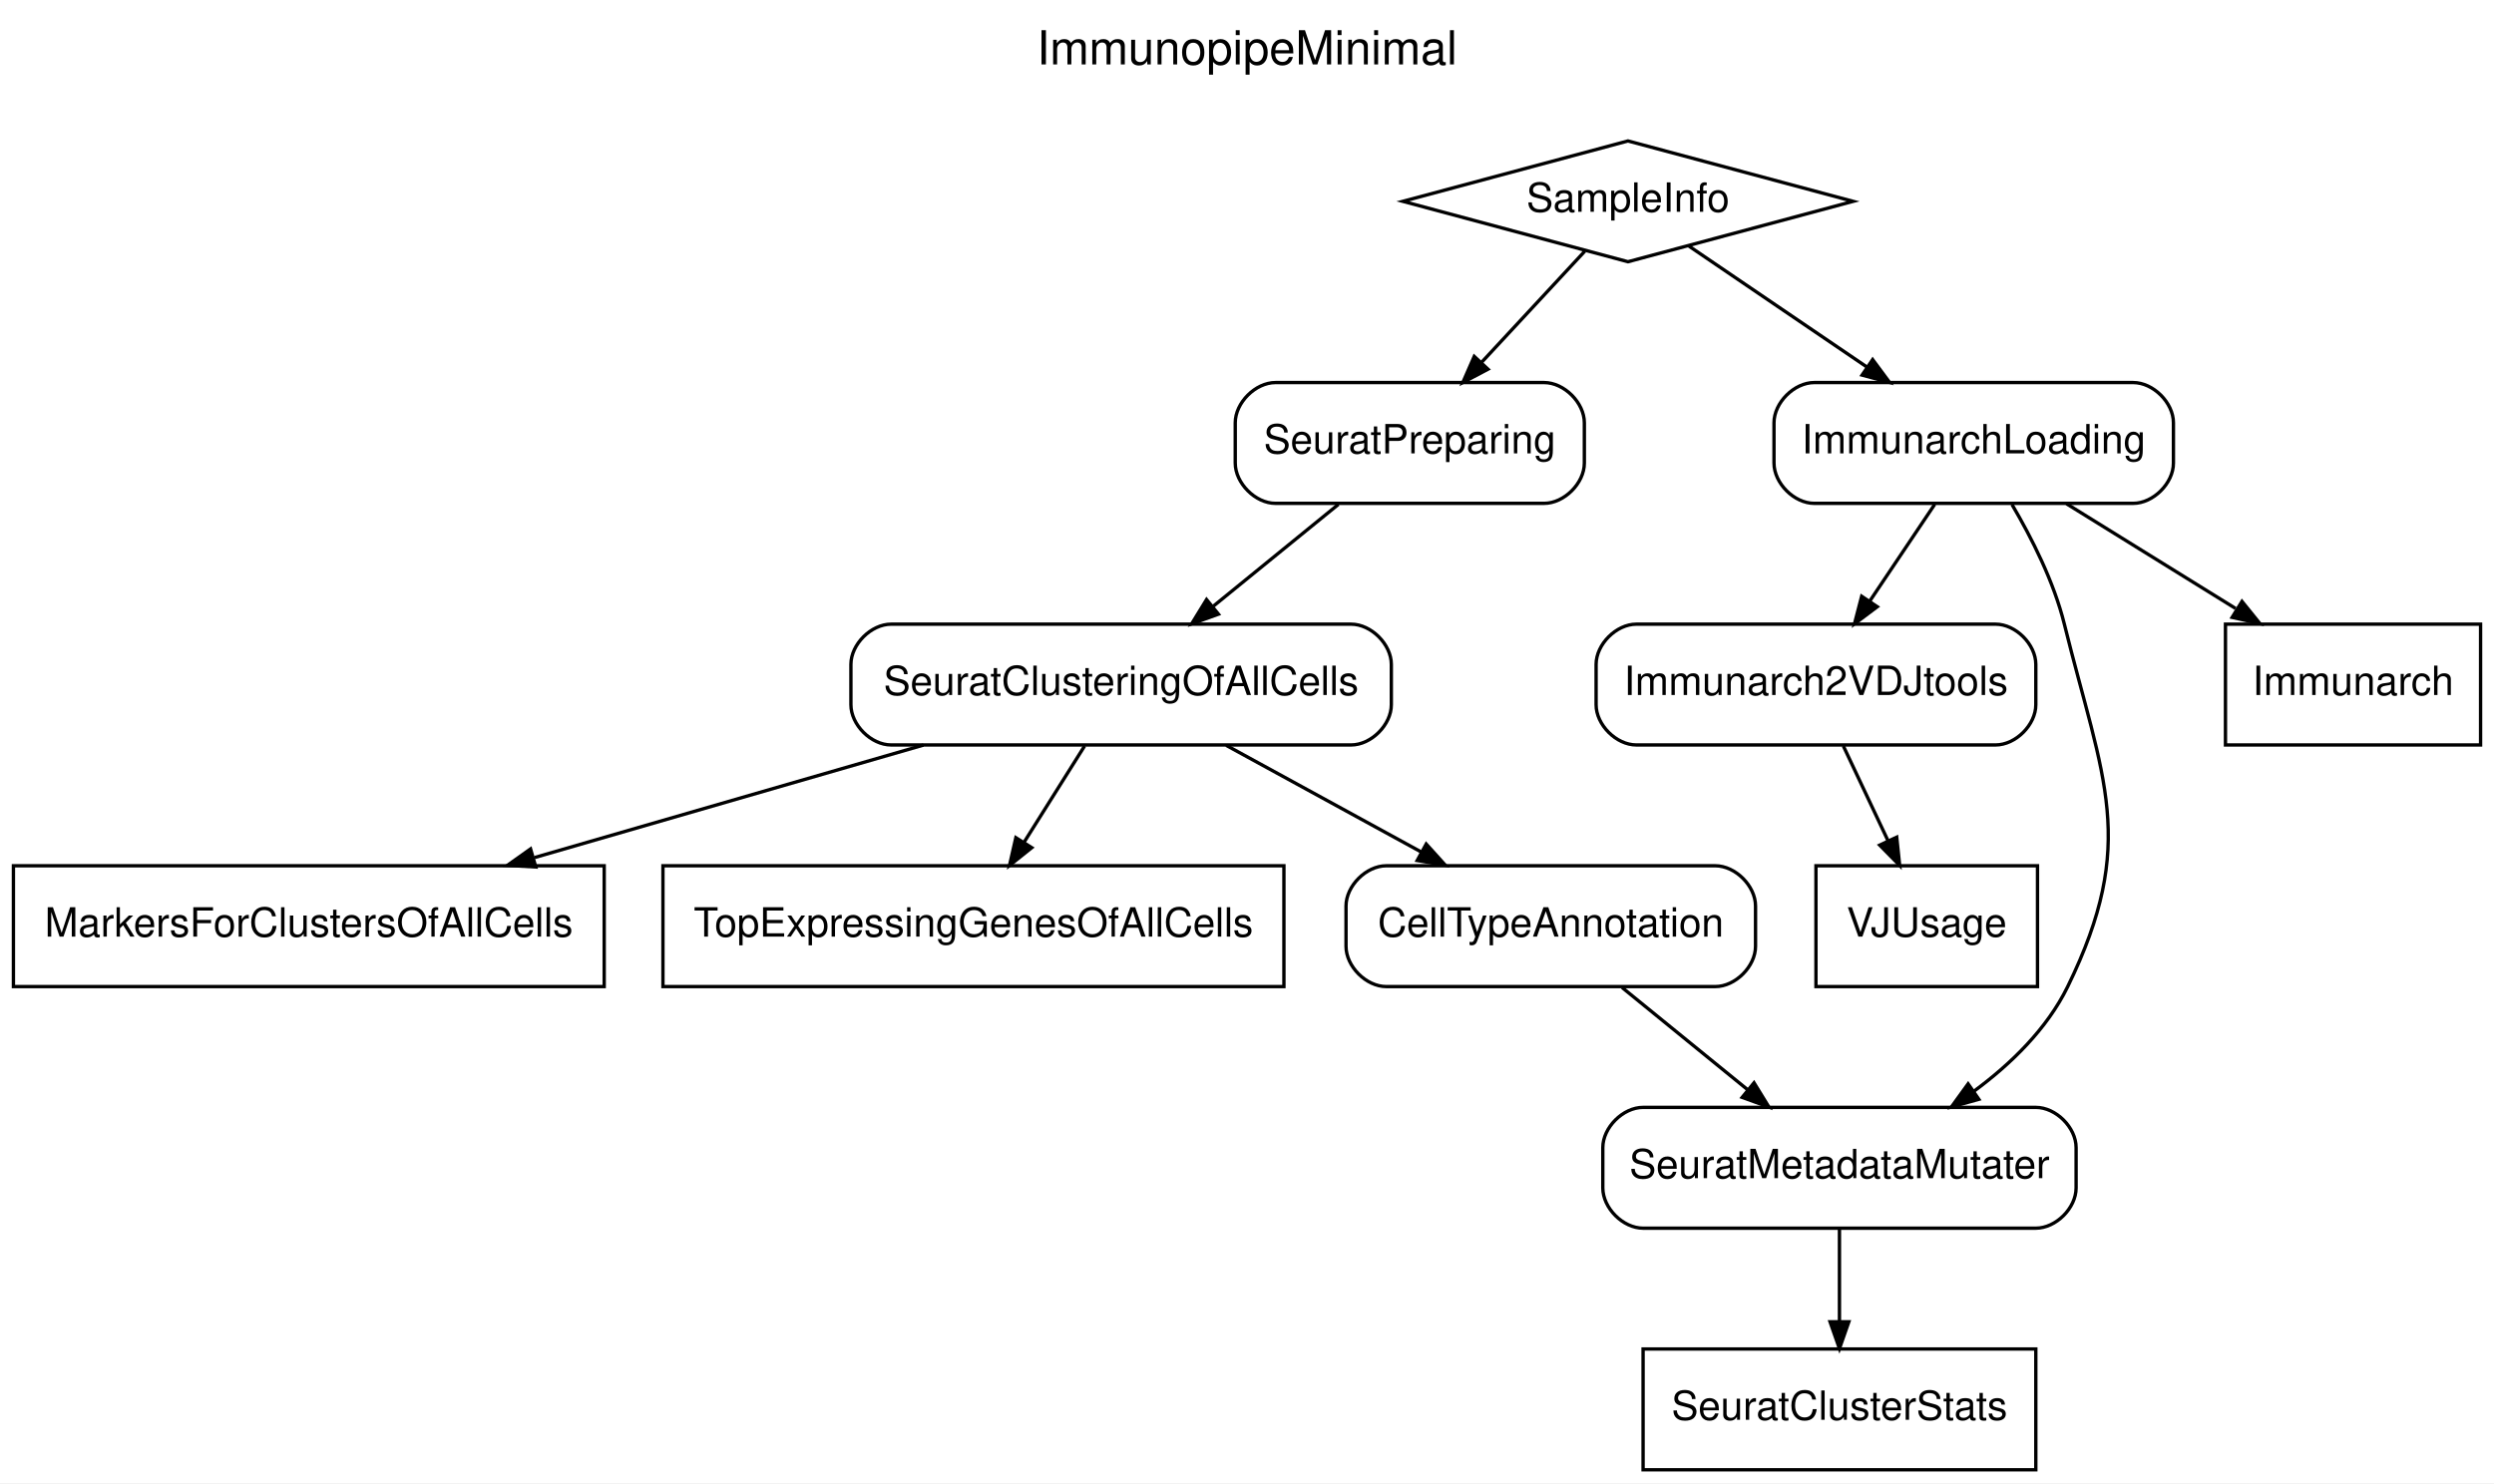
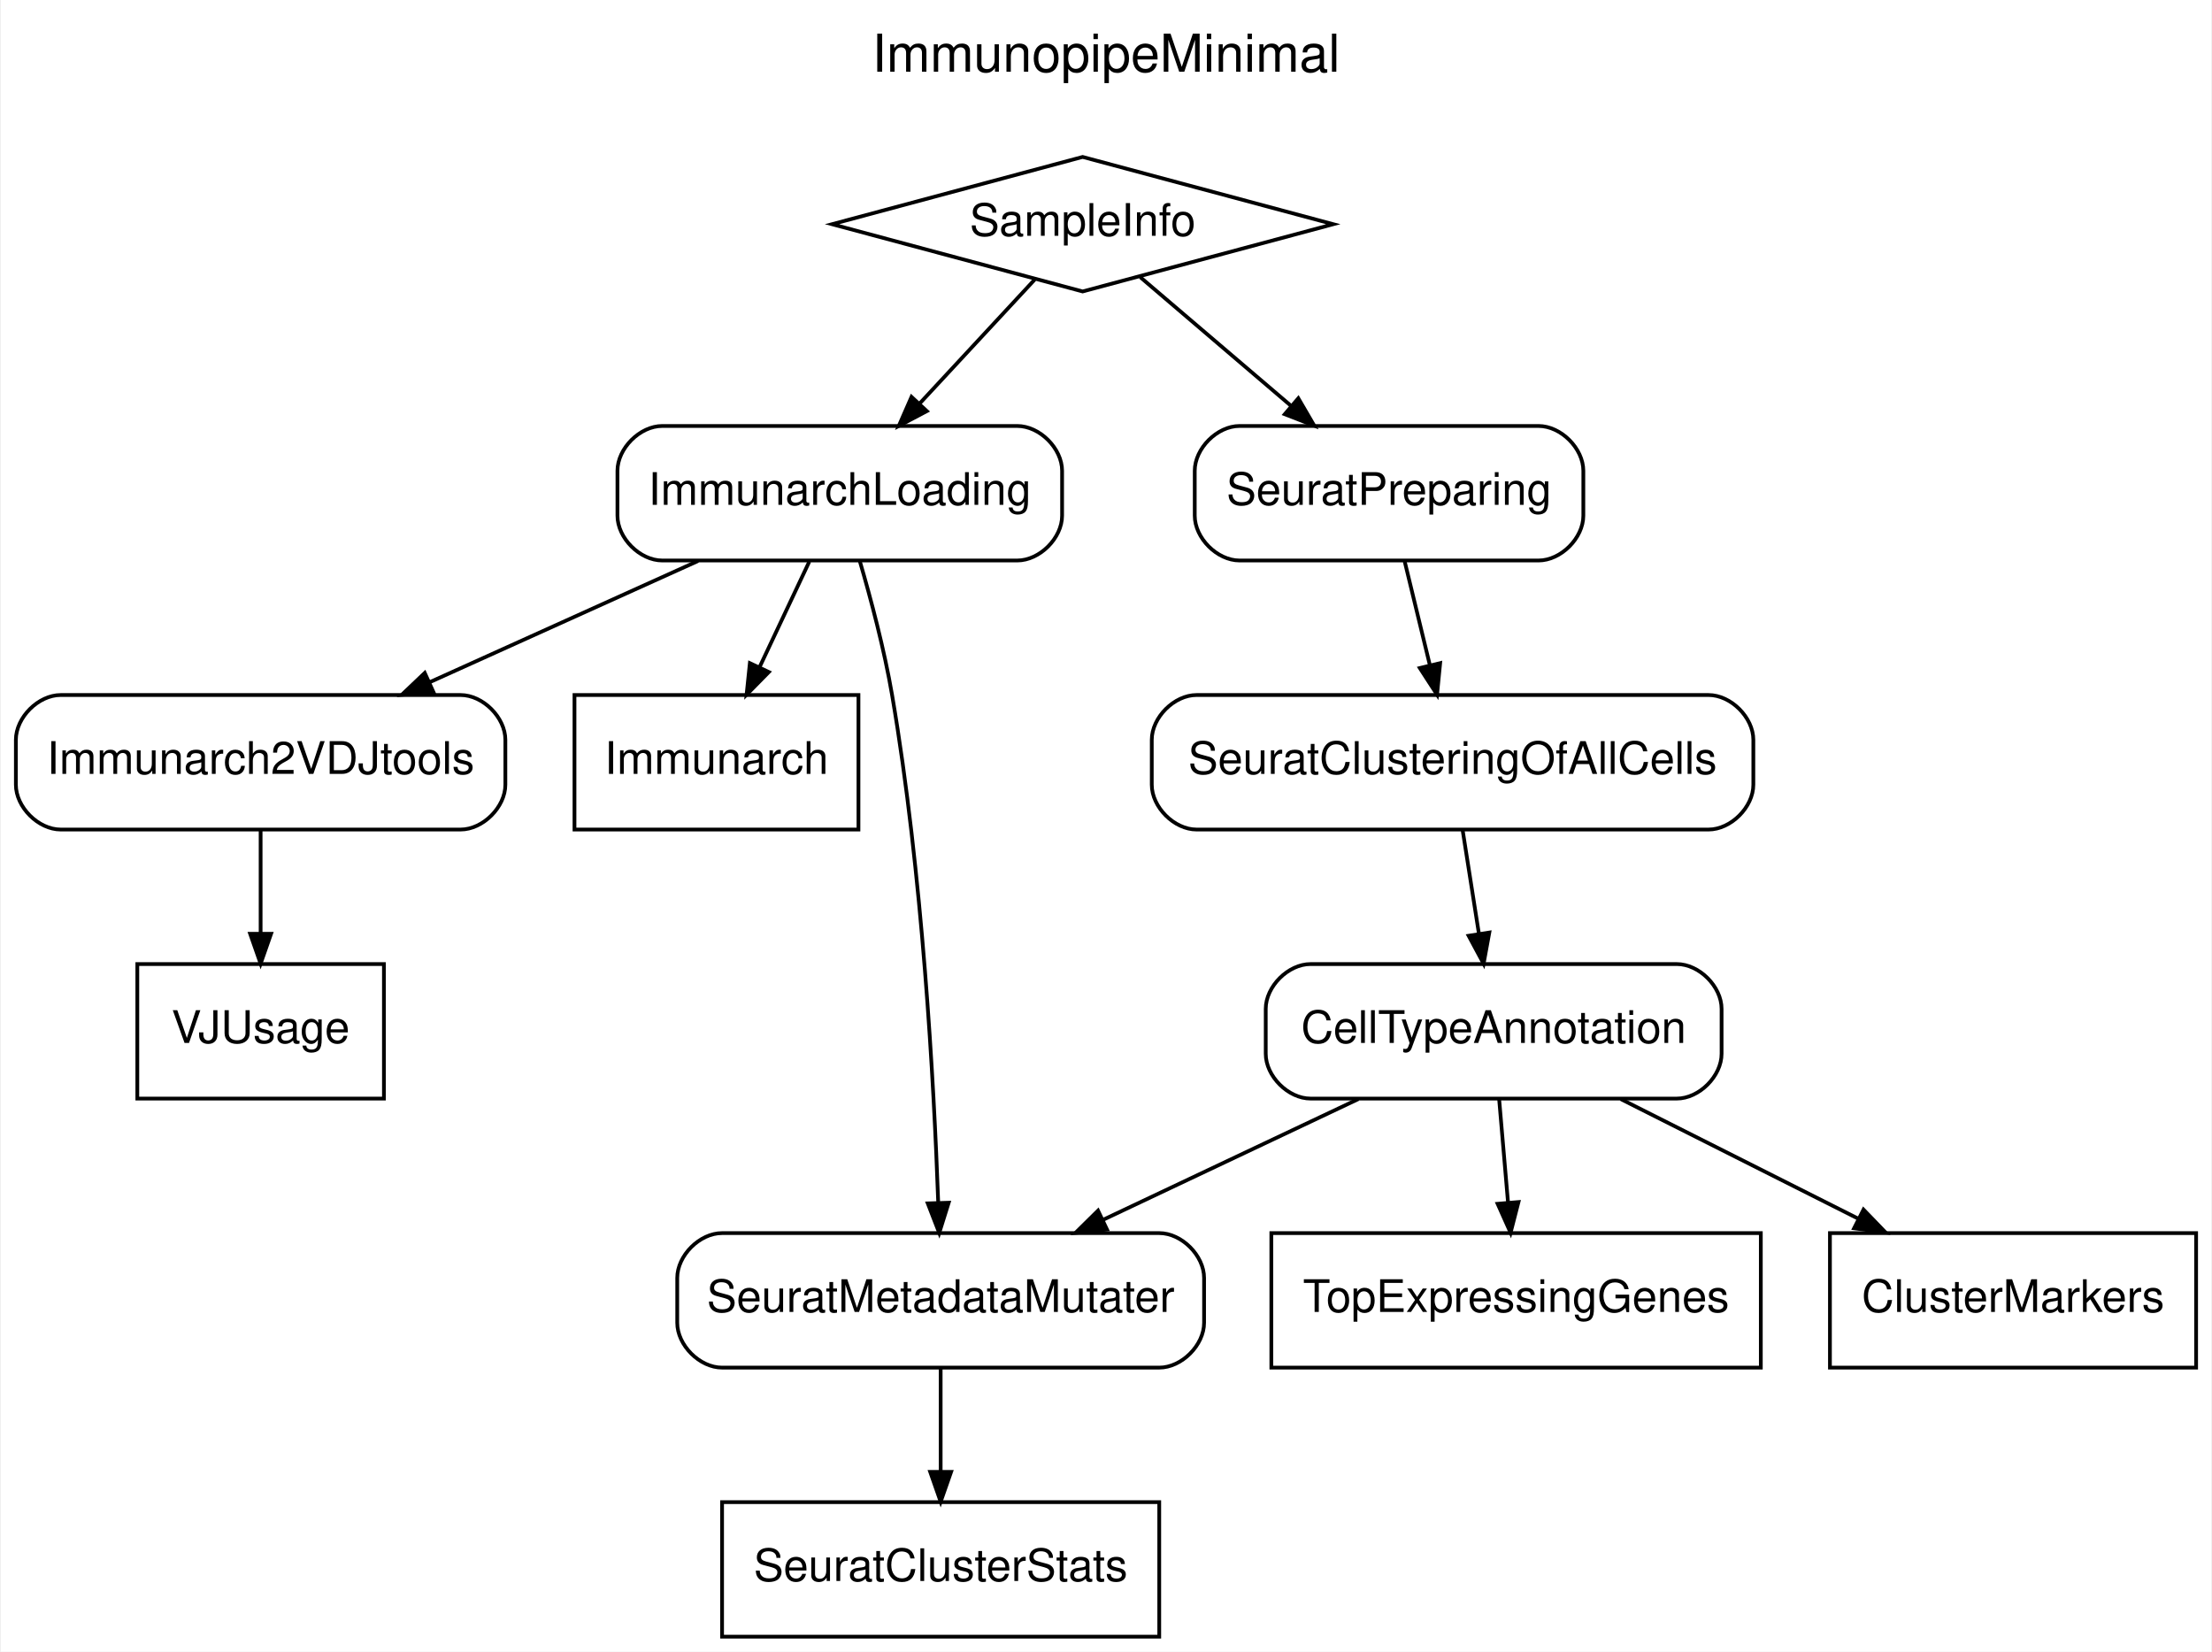
- <svg xmlns="http://www.w3.org/2000/svg" xmlns:xlink="http://www.w3.org/1999/xlink" width="743" height="442" viewBox="0.00 0.00 743.00 442.00">
+ <svg xmlns="http://www.w3.org/2000/svg" xmlns:xlink="http://www.w3.org/1999/xlink" width="592" height="442" viewBox="0.00 0.00 591.50 442.00">
  <g id="graph0" class="graph" transform="scale(1 1) rotate(0) translate(4 438)">
-     <polygon fill="#FFFFFF" stroke="#000000" points="-4,4 -4,-438 739,-438 739,4 -4,4" stroke-opacity="0" />
-     <text text-anchor="middle" x="367.5" y="-418.8" font-family="Helvetica,sans-Serif" font-size="14.00">ImmunopipeMinimal</text>
-     <text text-anchor="middle" x="367.5" y="-403.8" font-family="Helvetica,sans-Serif" font-size="14.00"> </text>
+     <polygon fill="#FFFFFF" stroke="#000000" points="-4,4 -4,-438 587.5,-438 587.5,4 -4,4" stroke-opacity="0" />
+     <text text-anchor="middle" x="291.75" y="-418.8" font-family="Helvetica,sans-Serif" font-size="14.00">ImmunopipeMinimal</text>
+     <text text-anchor="middle" x="291.75" y="-403.8" font-family="Helvetica,sans-Serif" font-size="14.00"> </text>
    <g id="node1" class="node">
-       <path fill="none" stroke="#000000" d="M590.5,-252C590.5,-252 483.5,-252 483.5,-252 477.5,-252 471.5,-246 471.5,-240 471.5,-240 471.5,-228 471.5,-228 471.5,-222 477.5,-216 483.5,-216 483.5,-216 590.5,-216 590.5,-216 596.5,-216 602.5,-222 602.5,-228 602.5,-228 602.5,-240 602.5,-240 602.5,-246 596.5,-252 590.5,-252" />
-       <text text-anchor="middle" x="537" y="-230.9" font-family="Helvetica,sans-Serif" font-size="12.00">Immunarch2VDJtools</text>
+       <path fill="none" stroke="#000000" d="M444.5,-180C444.5,-180 346.5,-180 346.5,-180 340.5,-180 334.5,-174 334.5,-168 334.5,-168 334.5,-156 334.5,-156 334.5,-150 340.5,-144 346.5,-144 346.5,-144 444.5,-144 444.5,-144 450.5,-144 456.5,-150 456.5,-156 456.5,-156 456.5,-168 456.5,-168 456.5,-174 450.5,-180 444.5,-180" />
+       <text text-anchor="middle" x="395.5" y="-158.9" font-family="Helvetica,sans-Serif" font-size="12.00">CellTypeAnnotation</text>
    </g>
-     <g id="node6" class="node">
-       <polygon fill="none" stroke="#000000" points="603,-180 537,-180 537,-144 603,-144 603,-180" />
-       <text text-anchor="middle" x="570" y="-158.9" font-family="Helvetica,sans-Serif" font-size="12.00">VJUsage</text>
-     </g>
-     <g id="edge2" class="edge">
-       <path fill="none" stroke="#000000" d="M545.16,-215.7C549.15,-207.22 554.04,-196.86 558.41,-187.58" />
-       <polygon fill="black" stroke="#000000" points="561.06,-188.53 561.94,-180.1 555.99,-186.15 561.06,-188.53" />
-     </g>
-     <g id="node2" class="node">
-       <g id="a_node2">
+     <g id="node4" class="node">
+       <g id="a_node4">
        <a xlink:title="Attach TCR clone information as meta columns to Seurat object">
-           <path fill="none" stroke="#000000" d="M602.5,-108C602.5,-108 485.5,-108 485.5,-108 479.5,-108 473.5,-102 473.5,-96 473.5,-96 473.5,-84 473.5,-84 473.5,-78 479.5,-72 485.5,-72 485.5,-72 602.5,-72 602.5,-72 608.5,-72 614.5,-78 614.5,-84 614.5,-84 614.5,-96 614.5,-96 614.5,-102 608.5,-108 602.5,-108" />
-           <text text-anchor="middle" x="544" y="-86.9" font-family="Helvetica,sans-Serif" font-size="12.00">SeuratMetadataMutater</text>
+           <path fill="none" stroke="#000000" d="M306,-108C306,-108 189,-108 189,-108 183,-108 177,-102 177,-96 177,-96 177,-84 177,-84 177,-78 183,-72 189,-72 189,-72 306,-72 306,-72 312,-72 318,-78 318,-84 318,-84 318,-96 318,-96 318,-102 312,-108 306,-108" />
+           <text text-anchor="middle" x="247.5" y="-86.9" font-family="Helvetica,sans-Serif" font-size="12.00">SeuratMetadataMutater</text>
        </a>
      </g>
    </g>
-     <g id="node7" class="node">
-       <polygon fill="none" stroke="#000000" points="602.5,-36 485.5,-36 485.5,0 602.5,0 602.5,-36" />
-       <text text-anchor="middle" x="544" y="-14.9" font-family="Helvetica,sans-Serif" font-size="12.00">SeuratClusterStats</text>
+     <g id="edge8" class="edge">
+       <path fill="none" stroke="#000000" d="M359.3,-143.88C338.7,-134.14 312.77,-121.87 291.07,-111.61" />
+       <polygon fill="black" stroke="#000000" points="292.02,-108.96 283.59,-108.07 289.62,-114.02 292.02,-108.96" />
    </g>
-     <g id="edge8" class="edge">
-       <path fill="none" stroke="#000000" d="M544,-71.7C544,-63.39 544,-53.28 544,-44.14" />
-       <polygon fill="black" stroke="#000000" points="546.8,-44.1 544,-36.1 541.2,-44.1 546.8,-44.1" />
-     </g>
-     <g id="node3" class="node">
-       <polygon fill="none" stroke="#000000" points="735,-252 659,-252 659,-216 735,-216 735,-252" />
-       <text text-anchor="middle" x="697" y="-230.9" font-family="Helvetica,sans-Serif" font-size="12.00">Immunarch</text>
-     </g>
-     <g id="node4" class="node">
-       <g id="a_node4">
-         <a xlink:title="Find markers for clusters of all cells.">
-           <polygon fill="none" stroke="#000000" points="176,-180 0,-180 0,-144 176,-144 176,-180" />
-           <text text-anchor="middle" x="88" y="-158.9" font-family="Helvetica,sans-Serif" font-size="12.00">MarkersForClustersOfAllCells</text>
-         </a>
-       </g>
-     </g>
-     <g id="node5" class="node">
-       <g id="a_node5">
-         <a xlink:title="Top expressing genes for clusters of all cells.">
-           <polygon fill="none" stroke="#000000" points="378.5,-180 193.5,-180 193.5,-144 378.5,-144 378.5,-180" />
-           <text text-anchor="middle" x="286" y="-158.9" font-family="Helvetica,sans-Serif" font-size="12.00">TopExpressingGenesOfAllCells</text>
-         </a>
-       </g>
-     </g>
-     <g id="node8" class="node">
-       <g id="a_node8">
-         <a xlink:title="Cluster all cells using Seurat">
-           <path fill="none" stroke="#000000" d="M398.5,-252C398.5,-252 261.5,-252 261.5,-252 255.5,-252 249.5,-246 249.5,-240 249.5,-240 249.5,-228 249.5,-228 249.5,-222 255.5,-216 261.5,-216 261.5,-216 398.5,-216 398.5,-216 404.5,-216 410.5,-222 410.5,-228 410.5,-228 410.5,-240 410.5,-240 410.5,-246 404.5,-252 398.5,-252" />
-           <text text-anchor="middle" x="330" y="-230.9" font-family="Helvetica,sans-Serif" font-size="12.00">SeuratClusteringOfAllCells</text>
-         </a>
-       </g>
-     </g>
-     <g id="edge5" class="edge">
-       <path fill="none" stroke="#000000" d="M271.11,-215.97C236.12,-205.84 191.63,-192.97 155.26,-182.45" />
-       <polygon fill="black" stroke="#000000" points="155.62,-179.64 147.15,-180.11 154.06,-185.02 155.62,-179.64" />
-     </g>
-     <g id="edge9" class="edge">
-       <path fill="none" stroke="#000000" d="M319.12,-215.7C313.69,-207.05 307.02,-196.45 301.1,-187.03" />
-       <polygon fill="black" stroke="#000000" points="303.38,-185.39 296.75,-180.1 298.64,-188.37 303.38,-185.39" />
-     </g>
-     <g id="node12" class="node">
-       <path fill="none" stroke="#000000" d="M507,-180C507,-180 409,-180 409,-180 403,-180 397,-174 397,-168 397,-168 397,-156 397,-156 397,-150 403,-144 409,-144 409,-144 507,-144 507,-144 513,-144 519,-150 519,-156 519,-156 519,-168 519,-168 519,-174 513,-180 507,-180" />
-       <text text-anchor="middle" x="458" y="-158.9" font-family="Helvetica,sans-Serif" font-size="12.00">CellTypeAnnotation</text>
-     </g>
-     <g id="edge6" class="edge">
-       <path fill="none" stroke="#000000" d="M361.31,-215.88C378.82,-206.3 400.8,-194.28 419.37,-184.13" />
-       <polygon fill="black" stroke="#000000" points="420.89,-186.48 426.57,-180.19 418.2,-181.57 420.89,-186.48" />
-     </g>
-     <g id="node9" class="node">
-       <path fill="none" stroke="#000000" d="M456,-324C456,-324 376,-324 376,-324 370,-324 364,-318 364,-312 364,-312 364,-300 364,-300 364,-294 370,-288 376,-288 376,-288 456,-288 456,-288 462,-288 468,-294 468,-300 468,-300 468,-312 468,-312 468,-318 462,-324 456,-324" />
-       <text text-anchor="middle" x="416" y="-302.9" font-family="Helvetica,sans-Serif" font-size="12.00">SeuratPreparing</text>
-     </g>
-     <g id="edge4" class="edge">
-       <path fill="none" stroke="#000000" d="M394.74,-287.7C383.49,-278.54 369.55,-267.19 357.49,-257.38" />
-       <polygon fill="black" stroke="#000000" points="358.99,-254.98 351.01,-252.1 355.45,-259.33 358.99,-254.98" />
-     </g>
-     <g id="node10" class="node">
-       <g id="a_node10">
-         <a xlink:title="Load and list sample information">
-           <polygon fill="none" stroke="#000000" points="481,-396 413.93,-378 481,-360 548.07,-378 481,-396" />
-           <text text-anchor="middle" x="481" y="-374.9" font-family="Helvetica,sans-Serif" font-size="12.00">SampleInfo</text>
+     <g id="node6" class="node">
+       <g id="a_node6">
+         <a xlink:title="Top expressing genes for clusters of T cells.">
+           <polygon fill="none" stroke="#000000" points="467,-108 336,-108 336,-72 467,-72 467,-108" />
+           <text text-anchor="middle" x="401.5" y="-86.9" font-family="Helvetica,sans-Serif" font-size="12.00">TopExpressingGenes</text>
        </a>
      </g>
    </g>
    <g id="edge12" class="edge">
-       <path fill="none" stroke="#000000" d="M468.16,-363.17C459.35,-353.69 447.47,-340.89 437.27,-329.9" />
-       <polygon fill="black" stroke="#000000" points="439.3,-327.98 431.8,-324.02 435.2,-331.79 439.3,-327.98" />
+       <path fill="none" stroke="#000000" d="M396.98,-143.7C397.7,-135.39 398.56,-125.28 399.35,-116.14" />
+       <polygon fill="black" stroke="#000000" points="402.14,-116.31 400.03,-108.1 396.56,-115.84 402.14,-116.31" />
+     </g>
+     <g id="node12" class="node">
+       <g id="a_node12">
+         <a xlink:title="Markers for clusters of T cells.">
+           <polygon fill="none" stroke="#000000" points="583.5,-108 485.5,-108 485.5,-72 583.5,-72 583.5,-108" />
+           <text text-anchor="middle" x="534.5" y="-86.9" font-family="Helvetica,sans-Serif" font-size="12.00">ClusterMarkers</text>
+         </a>
+       </g>
+     </g>
+     <g id="edge11" class="edge">
+       <path fill="none" stroke="#000000" d="M429.5,-143.88C448.69,-134.22 472.8,-122.07 493.08,-111.86" />
+       <polygon fill="black" stroke="#000000" points="494.48,-114.29 500.37,-108.19 491.96,-109.29 494.48,-114.29" />
+     </g>
+     <g id="node2" class="node">
+       <path fill="none" stroke="#000000" d="M119,-252C119,-252 12,-252 12,-252 6,-252 0,-246 0,-240 0,-240 0,-228 0,-228 0,-222 6,-216 12,-216 12,-216 119,-216 119,-216 125,-216 131,-222 131,-228 131,-228 131,-240 131,-240 131,-246 125,-252 119,-252" />
+       <text text-anchor="middle" x="65.5" y="-230.9" font-family="Helvetica,sans-Serif" font-size="12.00">Immunarch2VDJtools</text>
+     </g>
+     <g id="node10" class="node">
+       <polygon fill="none" stroke="#000000" points="98.5,-180 32.5,-180 32.5,-144 98.5,-144 98.5,-180" />
+       <text text-anchor="middle" x="65.5" y="-158.9" font-family="Helvetica,sans-Serif" font-size="12.00">VJUsage</text>
+     </g>
+     <g id="edge1" class="edge">
+       <path fill="none" stroke="#000000" d="M65.5,-215.7C65.5,-207.39 65.5,-197.28 65.5,-188.14" />
+       <polygon fill="black" stroke="#000000" points="68.3,-188.1 65.5,-180.1 62.7,-188.1 68.3,-188.1" />
+     </g>
+     <g id="node3" class="node">
+       <polygon fill="none" stroke="#000000" points="225.5,-252 149.5,-252 149.5,-216 225.5,-216 225.5,-252" />
+       <text text-anchor="middle" x="187.5" y="-230.9" font-family="Helvetica,sans-Serif" font-size="12.00">Immunarch</text>
+     </g>
+     <g id="node5" class="node">
+       <polygon fill="none" stroke="#000000" points="306,-36 189,-36 189,0 306,0 306,-36" />
+       <text text-anchor="middle" x="247.5" y="-14.9" font-family="Helvetica,sans-Serif" font-size="12.00">SeuratClusterStats</text>
+     </g>
+     <g id="edge7" class="edge">
+       <path fill="none" stroke="#000000" d="M247.5,-71.7C247.5,-63.39 247.5,-53.28 247.5,-44.14" />
+       <polygon fill="black" stroke="#000000" points="250.3,-44.1 247.5,-36.1 244.7,-44.1 250.3,-44.1" />
+     </g>
+     <g id="node7" class="node">
+       <path fill="none" stroke="#000000" d="M268,-324C268,-324 173,-324 173,-324 167,-324 161,-318 161,-312 161,-312 161,-300 161,-300 161,-294 167,-288 173,-288 173,-288 268,-288 268,-288 274,-288 280,-294 280,-300 280,-300 280,-312 280,-312 280,-318 274,-324 268,-324" />
+       <text text-anchor="middle" x="220.5" y="-302.9" font-family="Helvetica,sans-Serif" font-size="12.00">ImmunarchLoading</text>
+     </g>
+     <g id="edge5" class="edge">
+       <path fill="none" stroke="#000000" d="M182.58,-287.88C160.92,-278.09 133.62,-265.77 110.83,-255.47" />
+       <polygon fill="black" stroke="#000000" points="111.74,-252.81 103.29,-252.07 109.43,-257.91 111.74,-252.81" />
+     </g>
+     <g id="edge9" class="edge">
+       <path fill="none" stroke="#000000" d="M212.34,-287.7C208.35,-279.22 203.46,-268.86 199.09,-259.58" />
+       <polygon fill="black" stroke="#000000" points="201.51,-258.15 195.56,-252.1 196.44,-260.53 201.51,-258.15" />
+     </g>
+     <g id="edge2" class="edge">
+       <path fill="none" stroke="#000000" d="M225.82,-287.98C228.84,-277.67 232.41,-264.19 234.5,-252 242.62,-204.5 245.7,-148.22 246.84,-116.36" />
+       <polygon fill="black" stroke="#000000" points="249.65,-116.13 247.12,-108.04 244.05,-115.95 249.65,-116.13" />
+     </g>
+     <g id="node8" class="node">
+       <path fill="none" stroke="#000000" d="M407.5,-324C407.5,-324 327.5,-324 327.5,-324 321.5,-324 315.5,-318 315.5,-312 315.5,-312 315.5,-300 315.5,-300 315.5,-294 321.5,-288 327.5,-288 327.5,-288 407.5,-288 407.5,-288 413.5,-288 419.5,-294 419.5,-300 419.5,-300 419.5,-312 419.5,-312 419.5,-318 413.5,-324 407.5,-324" />
+       <text text-anchor="middle" x="367.5" y="-302.9" font-family="Helvetica,sans-Serif" font-size="12.00">SeuratPreparing</text>
+     </g>
+     <g id="node9" class="node">
+       <g id="a_node9">
+         <a xlink:title="Cluster all cells using Seurat">
+           <path fill="none" stroke="#000000" d="M453,-252C453,-252 316,-252 316,-252 310,-252 304,-246 304,-240 304,-240 304,-228 304,-228 304,-222 310,-216 316,-216 316,-216 453,-216 453,-216 459,-216 465,-222 465,-228 465,-228 465,-240 465,-240 465,-246 459,-252 453,-252" />
+           <text text-anchor="middle" x="384.5" y="-230.9" font-family="Helvetica,sans-Serif" font-size="12.00">SeuratClusteringOfAllCells</text>
+         </a>
+       </g>
+     </g>
+     <g id="edge4" class="edge">
+       <path fill="none" stroke="#000000" d="M371.7,-287.7C373.72,-279.39 376.18,-269.28 378.39,-260.14" />
+       <polygon fill="black" stroke="#000000" points="381.18,-260.54 380.35,-252.1 375.74,-259.22 381.18,-260.54" />
+     </g>
+     <g id="edge6" class="edge">
+       <path fill="none" stroke="#000000" d="M387.22,-215.7C388.52,-207.39 390.11,-197.28 391.55,-188.14" />
+       <polygon fill="black" stroke="#000000" points="394.34,-188.44 392.81,-180.1 388.8,-187.57 394.34,-188.44" />
    </g>
    <g id="node11" class="node">
-       <path fill="none" stroke="#000000" d="M631.5,-324C631.5,-324 536.5,-324 536.5,-324 530.5,-324 524.5,-318 524.5,-312 524.5,-312 524.5,-300 524.5,-300 524.5,-294 530.5,-288 536.5,-288 536.5,-288 631.5,-288 631.5,-288 637.5,-288 643.5,-294 643.5,-300 643.5,-300 643.5,-312 643.5,-312 643.5,-318 637.5,-324 631.5,-324" />
-       <text text-anchor="middle" x="584" y="-302.9" font-family="Helvetica,sans-Serif" font-size="12.00">ImmunarchLoading</text>
+       <g id="a_node11">
+         <a xlink:title="List sample information and perform statistics">
+           <polygon fill="none" stroke="#000000" points="285.5,-396 218.43,-378 285.5,-360 352.57,-378 285.5,-396" />
+           <text text-anchor="middle" x="285.5" y="-374.9" font-family="Helvetica,sans-Serif" font-size="12.00">SampleInfo</text>
+         </a>
+       </g>
    </g>
-     <g id="edge1" class="edge">
-       <path fill="none" stroke="#000000" d="M498.94,-364.81C513.6,-354.85 534.67,-340.52 552.18,-328.63" />
-       <polygon fill="black" stroke="#000000" points="553.89,-330.85 558.94,-324.03 550.74,-326.22 553.89,-330.85" />
+     <g id="edge3" class="edge">
+       <path fill="none" stroke="#000000" d="M272.66,-363.17C263.85,-353.69 251.97,-340.89 241.77,-329.9" />
+       <polygon fill="black" stroke="#000000" points="243.8,-327.98 236.3,-324.02 239.7,-331.79 243.8,-327.98" />
    </g>
    <g id="edge10" class="edge">
-       <path fill="none" stroke="#000000" d="M572.38,-287.7C566.52,-278.97 559.32,-268.24 552.95,-258.75" />
-       <polygon fill="black" stroke="#000000" points="555.27,-257.19 548.48,-252.1 550.62,-260.31 555.27,-257.19" />
-     </g>
-     <g id="edge3" class="edge">
-       <path fill="none" stroke="#000000" d="M595.4,-287.65C601.29,-277.67 607.88,-264.63 611,-252 622.53,-205.4 633.07,-187.13 612,-144 605.85,-131.41 595.1,-120.94 583.94,-112.72" />
-       <polygon fill="black" stroke="#000000" points="585.53,-110.41 577.36,-108.14 582.33,-115.01 585.53,-110.41" />
-     </g>
-     <g id="edge11" class="edge">
-       <path fill="none" stroke="#000000" d="M611.64,-287.88C626.83,-278.47 645.81,-266.71 662.02,-256.67" />
-       <polygon fill="black" stroke="#000000" points="663.92,-258.78 669.25,-252.19 660.98,-254.02 663.92,-258.78" />
-     </g>
-     <g id="edge7" class="edge">
-       <path fill="none" stroke="#000000" d="M479.26,-143.7C490.51,-134.54 504.45,-123.19 516.51,-113.38" />
-       <polygon fill="black" stroke="#000000" points="518.55,-115.33 522.99,-108.1 515.01,-110.98 518.55,-115.33" />
+       <path fill="none" stroke="#000000" d="M300.92,-363.83C312.25,-354.17 327.9,-340.8 341.19,-329.46" />
+       <polygon fill="black" stroke="#000000" points="343.22,-331.41 347.49,-324.08 339.59,-327.15 343.22,-331.41" />
    </g>
  </g>
</svg>
